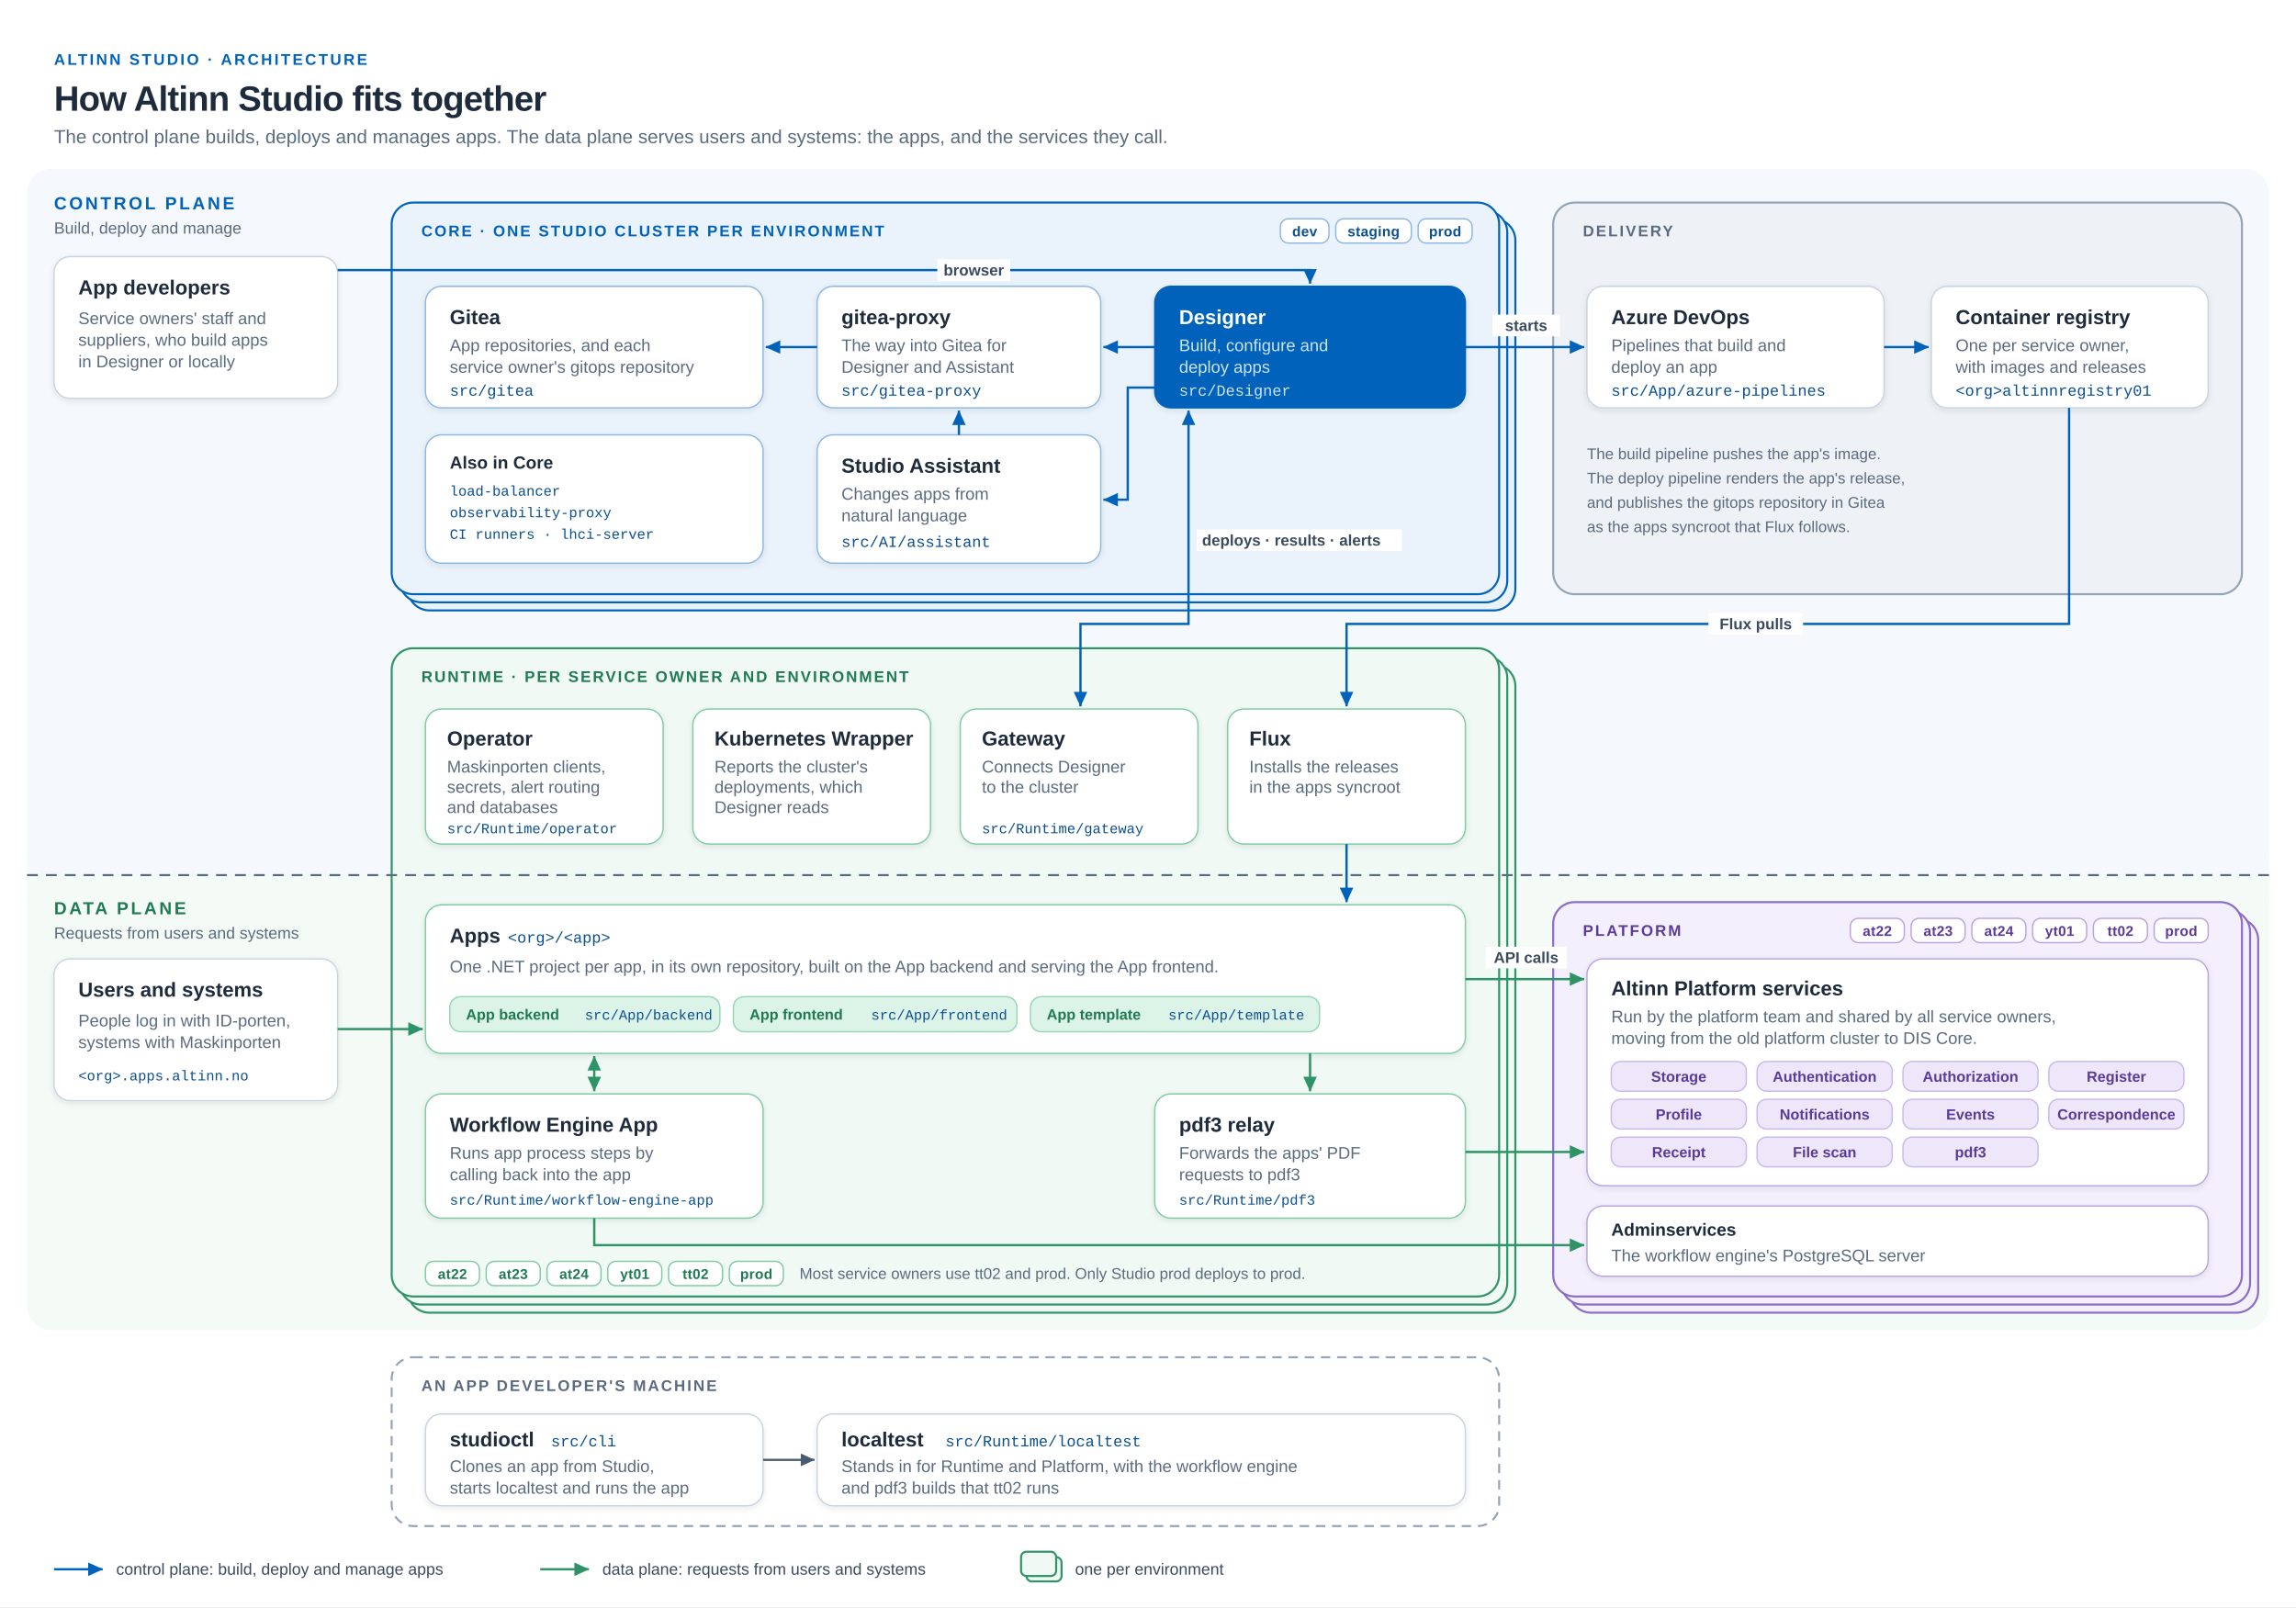
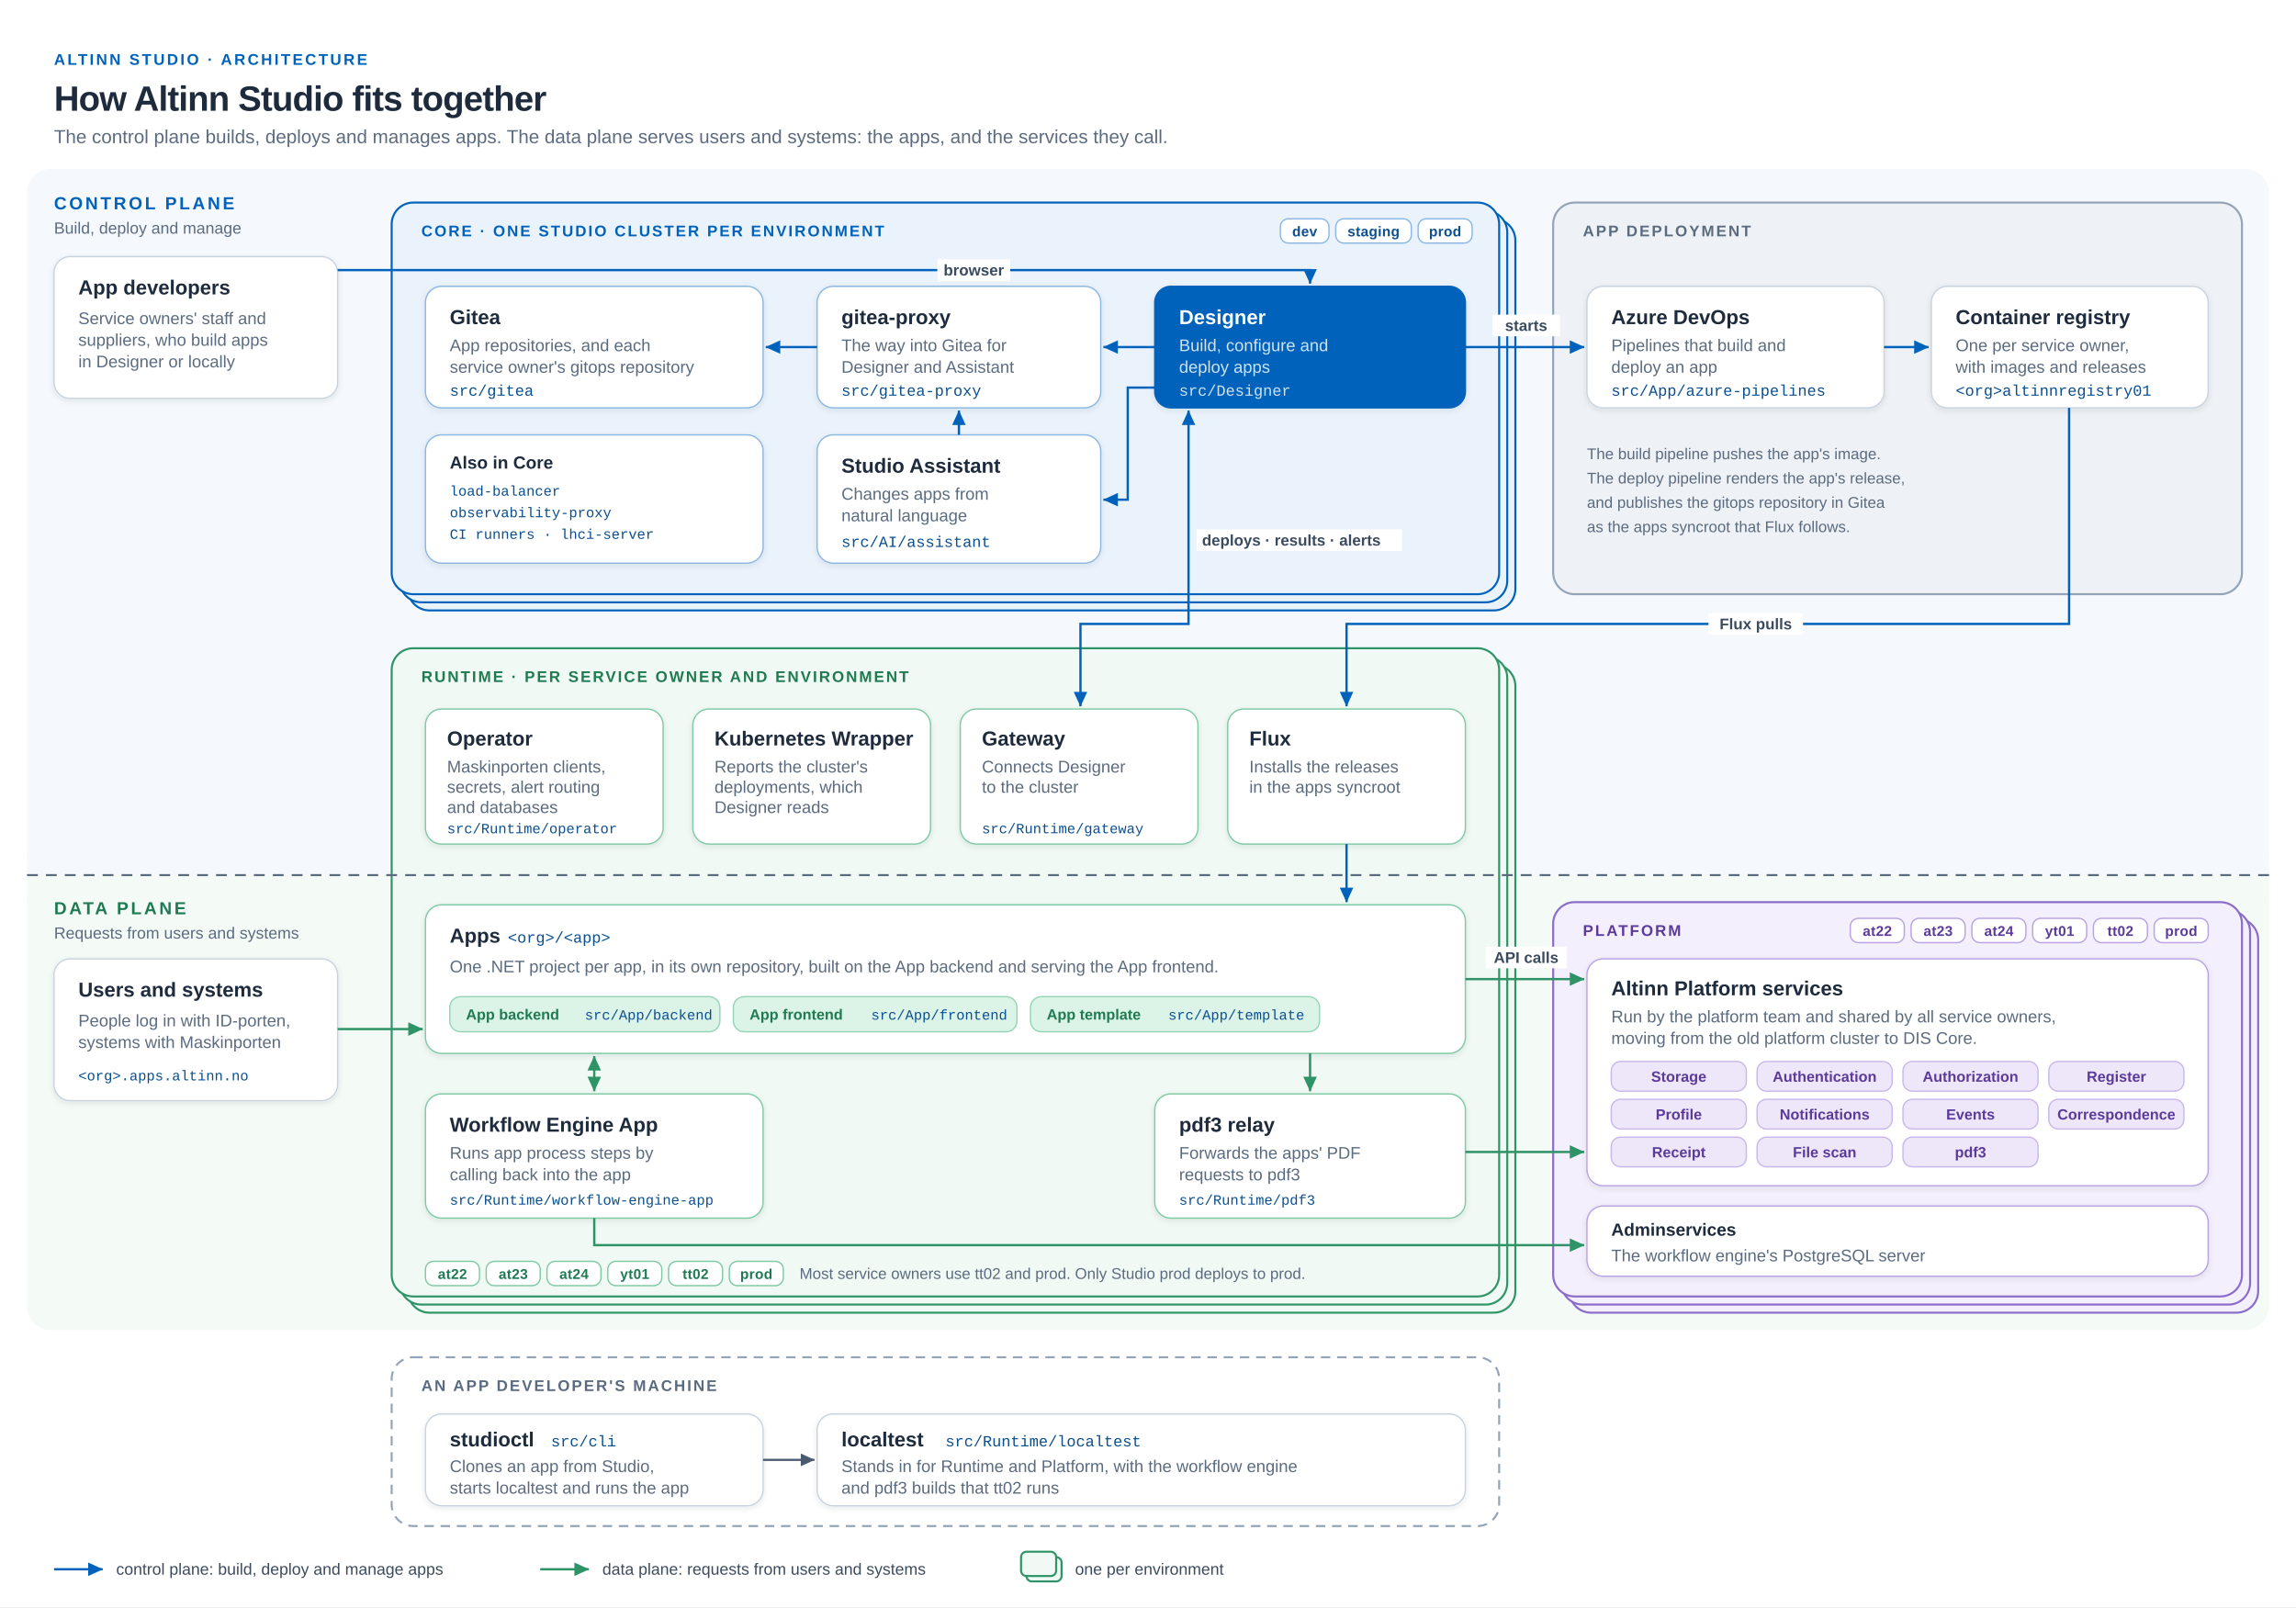
<svg xmlns="http://www.w3.org/2000/svg" viewBox="0 0 1700 1190" width="1700" height="1190">
  <style>
/* Colors follow the Digdir palette. Arial and its metric twins (Helvetica, Liberation Sans) render text at the same width everywhere. */
svg { font-family: Arial, Helvetica, "Liberation Sans", sans-serif; }
.canvas { fill: #ffffff; }
.code, .code-sm { font-family: Menlo, Consolas, "Liberation Mono", monospace; }

/* Text */
.title { font-size: 26px; font-weight: 700; fill: #1e2b3c; letter-spacing: -0.02em; }
.subtitle { font-size: 14px; fill: #5b6b7f; }
.kicker { font-size: 11.5px; font-weight: 650; letter-spacing: 0.14em; fill: #0062ba; }
.zone-label { font-size: 11.5px; font-weight: 650; letter-spacing: 0.12em; }
.h { font-size: 15px; font-weight: 650; fill: #1e2b3c; }
.h-sm { font-size: 13px; font-weight: 650; fill: #1e2b3c; }
.s { font-size: 12.5px; fill: #5b6b7f; }
.s-sm { font-size: 11.5px; fill: #5b6b7f; }
.code { font-size: 11.5px; font-weight: 500; fill: #0b4f8f; }
.code-sm { font-size: 10.5px; font-weight: 500; fill: #0b4f8f; }
.label { font-size: 11.5px; font-weight: 550; fill: #3b4b5f; }
.label-bg { fill: #ffffff; }
.legend { font-size: 12px; fill: #3b4b5f; }

/* Planes: bands across the whole diagram */
.band-control { fill: #f5f8fc; }
.band-data { fill: #f4faf6; }
.band-label { font-size: 13px; font-weight: 700; letter-spacing: 0.14em; }
.band-label-control { fill: #0062ba; }
.band-label-data { fill: #1f7a52; }
.band-sub { font-size: 12px; fill: #5b6b7f; }
.plane-divider { fill: none; stroke: #5b6b7f; stroke-width: 1.5; stroke-dasharray: 8 6; }

/* Zones: where things run */
.zone { stroke-width: 1.5; }
.zone-core { fill: #eaf3fc; stroke: #0062ba; }
.zone-core-label { fill: #0062ba; }
.zone-runtime { fill: #ffffff; fill-opacity: 0.55; stroke: #2e9467; }
.zone-runtime-back { fill: #f0f9f4; stroke: #2e9467; }
.zone-runtime-label { fill: #1f7a52; }
.zone-platform { fill: #f4effc; stroke: #8a6cc9; }
.zone-platform-label { fill: #5b3a9a; }
.zone-ext { fill: #eef1f5; stroke: #93a4b8; }
.zone-ext-label { fill: #5b6b7f; }
.zone-local { fill: #ffffff; stroke: #93a4b8; stroke-dasharray: 7 5; }

/* Boxes */
.box { fill: #ffffff; stroke: #c9d3df; stroke-width: 1; filter: url(#shadow); }
.box-core { stroke: #8db7e3; }
.box-runtime { stroke: #7fcaa4; }
.box-platform { stroke: #b9a3e3; }
.box-accent { fill: #0062ba; stroke: #0062ba; }
.box-accent-text { fill: #ffffff; }
.box-accent-sub { fill: #cfe3f7; }

/* Small rounded tags */
.tag { stroke-width: 1; }
.tag-green { fill: #dcf3e7; stroke: #96d6b6; }
.tag-purple { fill: #eee7fa; stroke: #c9b8ec; }
.tag-text { font-size: 11px; font-weight: 600; }
.tag-text-green { fill: #1f7a52; }
.tag-text-purple { fill: #5b3a9a; }
.env-text { font-size: 10.5px; font-weight: 650; letter-spacing: 0.02em; }
.env-blue { fill: #ffffff; stroke: #8db7e3; } .env-blue-text { fill: #0b4f8f; }
.env-green { fill: #ffffff; stroke: #7fcaa4; } .env-green-text { fill: #1f7a52; }
.env-purple { fill: #ffffff; stroke: #b9a3e3; } .env-purple-text { fill: #5b3a9a; }

/* Edges */
.edge-control { fill: none; stroke: #0062ba; stroke-width: 1.7; }
.edge-data { fill: none; stroke: #2e9467; stroke-width: 1.7; }
.edge-local { fill: none; stroke: #4a5b70; stroke-width: 1.6; }
</style>
  <defs>
    <filter id="shadow" x="-10%" y="-10%" width="120%" height="140%">
      <feDropShadow dx="0" dy="1.5" stdDeviation="2" flood-color="#1e2b3c" flood-opacity="0.10" />
    </filter>
    <marker id="arrow-control" viewBox="0 0 10 10" refX="9" refY="5" markerWidth="7" markerHeight="7" orient="auto-start-reverse">
      <path d="M0,0.8 L9.2,5 L0,9.2 Z" fill="#0062ba" />
    </marker>
    <marker id="arrow-data" viewBox="0 0 10 10" refX="9" refY="5" markerWidth="7" markerHeight="7" orient="auto-start-reverse">
      <path d="M0,0.8 L9.2,5 L0,9.2 Z" fill="#2e9467" />
    </marker>
    <marker id="arrow-local" viewBox="0 0 10 10" refX="9" refY="5" markerWidth="7" markerHeight="7" orient="auto-start-reverse">
      <path d="M0,0.8 L9.2,5 L0,9.2 Z" fill="#4a5b70" />
    </marker>
  </defs>
  <rect class="canvas" width="1700" height="1190" />
  <text class="kicker" x="40" y="48">ALTINN STUDIO · ARCHITECTURE</text>
  <text class="title" x="40" y="82">How Altinn Studio fits together</text>
  <text class="subtitle" x="40" y="106">The control plane builds, deploys and manages apps. The data plane serves users and systems: the apps, and the services they call.</text>
  <rect class="band-control" x="20" y="125" width="1660" height="523" rx="18" />
  <rect class="band-data" x="20" y="648" width="1660" height="337" rx="18" />
  <rect class="band-control" x="20" y="630" width="1660" height="18" />
  <rect class="band-data" x="20" y="648" width="1660" height="18" />
  <text class="band-label band-label-control" x="40" y="155">CONTROL PLANE</text>
  <text class="band-sub" x="40" y="173">Build, deploy and manage</text>
  <text class="band-label band-label-data" x="40" y="677">DATA PLANE</text>
  <text class="band-sub" x="40" y="695">Requests from users and systems</text>
  <rect class="box" x="40" y="190" width="210" height="105" rx="12" />
  <text class="h" x="58" y="218">App developers</text>
  <text class="s" x="58" y="240">Service owners' staff and</text>
  <text class="s" x="58" y="256">suppliers, who build apps</text>
  <text class="s" x="58" y="272">in Designer or locally</text>
  <rect class="box" x="40" y="710" width="210" height="105" rx="12" />
  <text class="h" x="58" y="738">Users and systems</text>
  <text class="s" x="58" y="760">People log in with ID-porten,</text>
  <text class="s" x="58" y="776">systems with Maskinporten</text>
  <text class="code-sm" x="58" y="800">&lt;org&gt;.apps.altinn.no</text>
  <rect class="zone zone-core" x="302" y="162" width="820" height="290" rx="16" />
  <rect class="zone zone-core" x="296" y="156" width="820" height="290" rx="16" />
  <rect class="zone zone-core" x="290" y="150" width="820" height="290" rx="16" />
  <text class="zone-label zone-core-label" x="312" y="175">CORE · ONE STUDIO CLUSTER PER ENVIRONMENT</text>
  <rect class="tag env-blue" x="948" y="162" width="36" height="18" rx="6" />
  <text class="env-text env-blue-text" x="966" y="175" text-anchor="middle">dev</text>
  <rect class="tag env-blue" x="989" y="162" width="56" height="18" rx="6" />
  <text class="env-text env-blue-text" x="1017" y="175" text-anchor="middle">staging</text>
  <rect class="tag env-blue" x="1050" y="162" width="40" height="18" rx="6" />
  <text class="env-text env-blue-text" x="1070" y="175" text-anchor="middle">prod</text>
  <rect class="box box-core" x="315" y="212" width="250" height="90" rx="12" />
  <text class="h" x="333" y="240">Gitea</text>
  <text class="s" x="333" y="260">App repositories, and each</text>
  <text class="s" x="333" y="276">service owner's gitops repository</text>
  <text class="code" x="333" y="293">src/gitea</text>
  <rect class="box box-core" x="605" y="212" width="210" height="90" rx="12" />
  <text class="h" x="623" y="240">gitea-proxy</text>
  <text class="s" x="623" y="260">The way into Gitea for</text>
  <text class="s" x="623" y="276">Designer and Assistant</text>
  <text class="code" x="623" y="293">src/gitea-proxy</text>
  <rect class="box box-accent" x="855" y="212" width="230" height="90" rx="12" />
  <text class="h box-accent-text" x="873" y="240">Designer</text>
  <text class="s box-accent-sub" x="873" y="260">Build, configure and</text>
  <text class="s box-accent-sub" x="873" y="276">deploy apps</text>
  <text class="code box-accent-sub" x="873" y="293">src/Designer</text>
  <rect class="box box-core" x="315" y="322" width="250" height="95" rx="12" />
  <text class="h-sm" x="333" y="347">Also in Core</text>
  <text class="code-sm" x="333" y="367">load-balancer</text>
  <text class="code-sm" x="333" y="383">observability-proxy</text>
  <text class="code-sm" x="333" y="399">CI runners · lhci-server</text>
  <rect class="box box-core" x="605" y="322" width="210" height="95" rx="12" />
  <text class="h" x="623" y="350">Studio Assistant</text>
  <text class="s" x="623" y="370">Changes apps from</text>
  <text class="s" x="623" y="386">natural language</text>
  <text class="code" x="623" y="405">src/AI/assistant</text>
  <rect class="zone zone-ext" x="1150" y="150" width="510" height="290" rx="16" />
-   <text class="zone-label zone-ext-label" x="1172" y="175">DELIVERY</text>
+   <text class="zone-label zone-ext-label" x="1172" y="175">APP DEPLOYMENT</text>
  <rect class="box" x="1175" y="212" width="220" height="90" rx="12" />
  <text class="h" x="1193" y="240">Azure DevOps</text>
  <text class="s" x="1193" y="260">Pipelines that build and</text>
  <text class="s" x="1193" y="276">deploy an app</text>
  <text class="code" x="1193" y="293">src/App/azure-pipelines</text>
  <rect class="box" x="1430" y="212" width="205" height="90" rx="12" />
  <text class="h" x="1448" y="240">Container registry</text>
  <text class="s" x="1448" y="260">One per service owner,</text>
  <text class="s" x="1448" y="276">with images and releases</text>
  <text class="code" x="1448" y="293">&lt;org&gt;altinnregistry01</text>
  <text class="s-sm" x="1175" y="340">The build pipeline pushes the app's image.</text>
  <text class="s-sm" x="1175" y="358">The deploy pipeline renders the app's release,</text>
  <text class="s-sm" x="1175" y="376">and publishes the gitops repository in Gitea</text>
  <text class="s-sm" x="1175" y="394">as the apps syncroot that Flux follows.</text>
  <rect class="zone zone-runtime-back" x="302" y="492" width="820" height="480" rx="16" />
  <rect class="zone zone-runtime-back" x="296" y="486" width="820" height="480" rx="16" />
  <rect class="zone zone-runtime-back" x="290" y="480" width="820" height="480" rx="16" />
  <text class="zone-label zone-runtime-label" x="312" y="505">RUNTIME · PER SERVICE OWNER AND ENVIRONMENT</text>
  <rect class="box box-runtime" x="315" y="525" width="176" height="100" rx="12" />
  <text class="h" x="331" y="552">Operator</text>
  <text class="s" x="331" y="572">Maskinporten clients,</text>
  <text class="s" x="331" y="587">secrets, alert routing</text>
  <text class="s" x="331" y="602">and databases</text>
  <text class="code-sm" x="331" y="617">src/Runtime/operator</text>
  <rect class="box box-runtime" x="513" y="525" width="176" height="100" rx="12" />
  <text class="h" x="529" y="552">Kubernetes Wrapper</text>
  <text class="s" x="529" y="572">Reports the cluster's</text>
  <text class="s" x="529" y="587">deployments, which</text>
  <text class="s" x="529" y="602">Designer reads</text>
  <rect class="box box-runtime" x="711" y="525" width="176" height="100" rx="12" />
  <text class="h" x="727" y="552">Gateway</text>
  <text class="s" x="727" y="572">Connects Designer</text>
  <text class="s" x="727" y="587">to the cluster</text>
  <text class="code-sm" x="727" y="617">src/Runtime/gateway</text>
  <rect class="box box-runtime" x="909" y="525" width="176" height="100" rx="12" />
  <text class="h" x="925" y="552">Flux</text>
  <text class="s" x="925" y="572">Installs the releases</text>
  <text class="s" x="925" y="587">in the apps syncroot</text>
  <rect class="box box-runtime" x="315" y="670" width="770" height="110" rx="12" />
  <text class="h" x="333" y="698">Apps</text>
  <text class="code" x="376" y="698">&lt;org&gt;/&lt;app&gt;</text>
  <text class="s" x="333" y="720">One .NET project per app, in its own repository, built on the App backend and serving the App frontend.</text>
  <rect class="tag tag-green" x="333" y="738" width="200" height="26" rx="8" />
  <text class="tag-text tag-text-green" x="345" y="755">App backend</text>
  <text class="code-sm" x="433" y="755">src/App/backend</text>
  <rect class="tag tag-green" x="543" y="738" width="210" height="26" rx="8" />
  <text class="tag-text tag-text-green" x="555" y="755">App frontend</text>
  <text class="code-sm" x="645" y="755">src/App/frontend</text>
  <rect class="tag tag-green" x="763" y="738" width="214" height="26" rx="8" />
  <text class="tag-text tag-text-green" x="775" y="755">App template</text>
  <text class="code-sm" x="865" y="755">src/App/template</text>
  <rect class="box box-runtime" x="315" y="810" width="250" height="92" rx="12" />
  <text class="h" x="333" y="838">Workflow Engine App</text>
  <text class="s" x="333" y="858">Runs app process steps by</text>
  <text class="s" x="333" y="874">calling back into the app</text>
  <text class="code-sm" x="333" y="892">src/Runtime/workflow-engine-app</text>
  <rect class="box box-runtime" x="855" y="810" width="230" height="92" rx="12" />
  <text class="h" x="873" y="838">pdf3 relay</text>
  <text class="s" x="873" y="858">Forwards the apps' PDF</text>
  <text class="s" x="873" y="874">requests to pdf3</text>
  <text class="code-sm" x="873" y="892">src/Runtime/pdf3</text>
  <rect class="tag env-green" x="315" y="934" width="40" height="18" rx="6" />
  <text class="env-text env-green-text" x="335" y="947" text-anchor="middle">at22</text>
  <rect class="tag env-green" x="360" y="934" width="40" height="18" rx="6" />
  <text class="env-text env-green-text" x="380" y="947" text-anchor="middle">at23</text>
  <rect class="tag env-green" x="405" y="934" width="40" height="18" rx="6" />
  <text class="env-text env-green-text" x="425" y="947" text-anchor="middle">at24</text>
  <rect class="tag env-green" x="450" y="934" width="40" height="18" rx="6" />
  <text class="env-text env-green-text" x="470" y="947" text-anchor="middle">yt01</text>
  <rect class="tag env-green" x="495" y="934" width="40" height="18" rx="6" />
  <text class="env-text env-green-text" x="515" y="947" text-anchor="middle">tt02</text>
  <rect class="tag env-green" x="540" y="934" width="40" height="18" rx="6" />
  <text class="env-text env-green-text" x="560" y="947" text-anchor="middle">prod</text>
  <text class="s-sm" x="592" y="947">Most service owners use tt02 and prod. Only Studio prod deploys to prod.</text>
  <rect class="zone zone-platform" x="1162" y="680" width="510" height="292" rx="16" />
  <rect class="zone zone-platform" x="1156" y="674" width="510" height="292" rx="16" />
  <rect class="zone zone-platform" x="1150" y="668" width="510" height="292" rx="16" />
  <text class="zone-label zone-platform-label" x="1172" y="693">PLATFORM</text>
  <rect class="tag env-purple" x="1370" y="680" width="40" height="18" rx="6" />
  <text class="env-text env-purple-text" x="1390" y="693" text-anchor="middle">at22</text>
  <rect class="tag env-purple" x="1415" y="680" width="40" height="18" rx="6" />
  <text class="env-text env-purple-text" x="1435" y="693" text-anchor="middle">at23</text>
  <rect class="tag env-purple" x="1460" y="680" width="40" height="18" rx="6" />
  <text class="env-text env-purple-text" x="1480" y="693" text-anchor="middle">at24</text>
  <rect class="tag env-purple" x="1505" y="680" width="40" height="18" rx="6" />
  <text class="env-text env-purple-text" x="1525" y="693" text-anchor="middle">yt01</text>
  <rect class="tag env-purple" x="1550" y="680" width="40" height="18" rx="6" />
  <text class="env-text env-purple-text" x="1570" y="693" text-anchor="middle">tt02</text>
  <rect class="tag env-purple" x="1595" y="680" width="40" height="18" rx="6" />
  <text class="env-text env-purple-text" x="1615" y="693" text-anchor="middle">prod</text>
  <rect class="box box-platform" x="1175" y="710" width="460" height="168" rx="12" />
  <text class="h" x="1193" y="737">Altinn Platform services</text>
  <text class="s" x="1193" y="757">Run by the platform team and shared by all service owners,</text>
  <text class="s" x="1193" y="773">moving from the old platform cluster to DIS Core.</text>
  <g>
    <rect class="tag tag-purple" x="1193" y="786" width="100" height="22" rx="7" />
    <text class="tag-text tag-text-purple" x="1243" y="801" text-anchor="middle">Storage</text>
    <rect class="tag tag-purple" x="1301" y="786" width="100" height="22" rx="7" />
    <text class="tag-text tag-text-purple" x="1351" y="801" text-anchor="middle">Authentication</text>
    <rect class="tag tag-purple" x="1409" y="786" width="100" height="22" rx="7" />
    <text class="tag-text tag-text-purple" x="1459" y="801" text-anchor="middle">Authorization</text>
    <rect class="tag tag-purple" x="1517" y="786" width="100" height="22" rx="7" />
    <text class="tag-text tag-text-purple" x="1567" y="801" text-anchor="middle">Register</text>
    <rect class="tag tag-purple" x="1193" y="814" width="100" height="22" rx="7" />
    <text class="tag-text tag-text-purple" x="1243" y="829" text-anchor="middle">Profile</text>
    <rect class="tag tag-purple" x="1301" y="814" width="100" height="22" rx="7" />
    <text class="tag-text tag-text-purple" x="1351" y="829" text-anchor="middle">Notifications</text>
    <rect class="tag tag-purple" x="1409" y="814" width="100" height="22" rx="7" />
    <text class="tag-text tag-text-purple" x="1459" y="829" text-anchor="middle">Events</text>
    <rect class="tag tag-purple" x="1517" y="814" width="100" height="22" rx="7" />
    <text class="tag-text tag-text-purple" x="1567" y="829" text-anchor="middle">Correspondence</text>
    <rect class="tag tag-purple" x="1193" y="842" width="100" height="22" rx="7" />
    <text class="tag-text tag-text-purple" x="1243" y="857" text-anchor="middle">Receipt</text>
    <rect class="tag tag-purple" x="1301" y="842" width="100" height="22" rx="7" />
    <text class="tag-text tag-text-purple" x="1351" y="857" text-anchor="middle">File scan</text>
    <rect class="tag tag-purple" x="1409" y="842" width="100" height="22" rx="7" />
    <text class="tag-text tag-text-purple" x="1459" y="857" text-anchor="middle">pdf3</text>
  </g>
  <rect class="box box-platform" x="1175" y="893" width="460" height="52" rx="12" />
  <text class="h-sm" x="1193" y="915">Adminservices</text>
  <text class="s" x="1193" y="934">The workflow engine's PostgreSQL server</text>
  <path class="plane-divider" d="M20,648 H1680" />
  <rect class="zone zone-local" x="290" y="1005" width="820" height="125" rx="16" />
  <text class="zone-label zone-ext-label" x="312" y="1030">AN APP DEVELOPER'S MACHINE</text>
  <rect class="box" x="315" y="1047" width="250" height="68" rx="12" />
  <text class="h" x="333" y="1071">studioctl</text>
  <text class="code" x="408" y="1071">src/cli</text>
  <text class="s" x="333" y="1090">Clones an app from Studio,</text>
  <text class="s" x="333" y="1106">starts localtest and runs the app</text>
  <rect class="box" x="605" y="1047" width="480" height="68" rx="12" />
  <text class="h" x="623" y="1071">localtest</text>
  <text class="code" x="700" y="1071">src/Runtime/localtest</text>
  <text class="s" x="623" y="1090">Stands in for Runtime and Platform, with the workflow engine</text>
  <text class="s" x="623" y="1106">and pdf3 builds that tt02 runs</text>
  <path class="edge-control" d="M250,200 H970 V210" marker-end="url(#arrow-control)" />
  <rect class="label-bg" x="694" y="192" width="54" height="16" />
  <text class="label" x="721" y="204" text-anchor="middle">browser</text>
  <path class="edge-control" d="M855,257 H817" marker-end="url(#arrow-control)" />
  <path class="edge-control" d="M605,257 H567" marker-end="url(#arrow-control)" />
  <path class="edge-control" d="M855,287 H835 V370 H817" marker-end="url(#arrow-control)" />
  <path class="edge-control" d="M710,322 V304" marker-end="url(#arrow-control)" />
  <path class="edge-control" d="M1085,257 H1173" marker-end="url(#arrow-control)" />
  <rect class="label-bg" x="1105" y="233" width="50" height="16" />
  <text class="label" x="1130" y="245" text-anchor="middle">starts</text>
  <path class="edge-control" d="M1395,257 H1428" marker-end="url(#arrow-control)" />
  <path class="edge-control" d="M1532,302 V462 H997 V523" marker-end="url(#arrow-control)" />
  <rect class="label-bg" x="1265" y="454" width="70" height="16" />
  <text class="label" x="1300" y="466" text-anchor="middle">Flux pulls</text>
  <path class="edge-control" d="M880,304 V462 H800 V523" marker-start="url(#arrow-control)" marker-end="url(#arrow-control)" />
  <rect class="label-bg" x="886" y="392" width="152" height="16" />
  <text class="label" x="890" y="404">deploys · results · alerts</text>
  <path class="edge-control" d="M997,625 V668" marker-end="url(#arrow-control)" />
  <path class="edge-data" d="M250,762 H313" marker-end="url(#arrow-data)" />
  <path class="edge-data" d="M1085,725 H1173" marker-end="url(#arrow-data)" />
  <rect class="label-bg" x="1100" y="701" width="60" height="16" />
  <text class="label" x="1130" y="713" text-anchor="middle">API calls</text>
  <path class="edge-data" d="M440,782 V808" marker-start="url(#arrow-data)" marker-end="url(#arrow-data)" />
  <path class="edge-data" d="M970,780 V808" marker-end="url(#arrow-data)" />
  <path class="edge-data" d="M1085,853 H1173" marker-end="url(#arrow-data)" />
  <path class="edge-data" d="M440,902 V922 H1173" marker-end="url(#arrow-data)" />
  <path class="edge-local" d="M565,1081 H603" marker-end="url(#arrow-local)" />
  <path class="edge-control" d="M40,1162 H76" marker-end="url(#arrow-control)" />
  <text class="legend" x="86" y="1166">control plane: build, deploy and manage apps</text>
  <path class="edge-data" d="M400,1162 H436" marker-end="url(#arrow-data)" />
  <text class="legend" x="446" y="1166">data plane: requests from users and systems</text>
  <rect class="zone zone-runtime-back" x="760" y="1153" width="26" height="18" rx="4" />
  <rect class="zone zone-runtime-back" x="756" y="1149" width="26" height="18" rx="4" />
  <text class="legend" x="796" y="1166">one per environment</text>
</svg>
